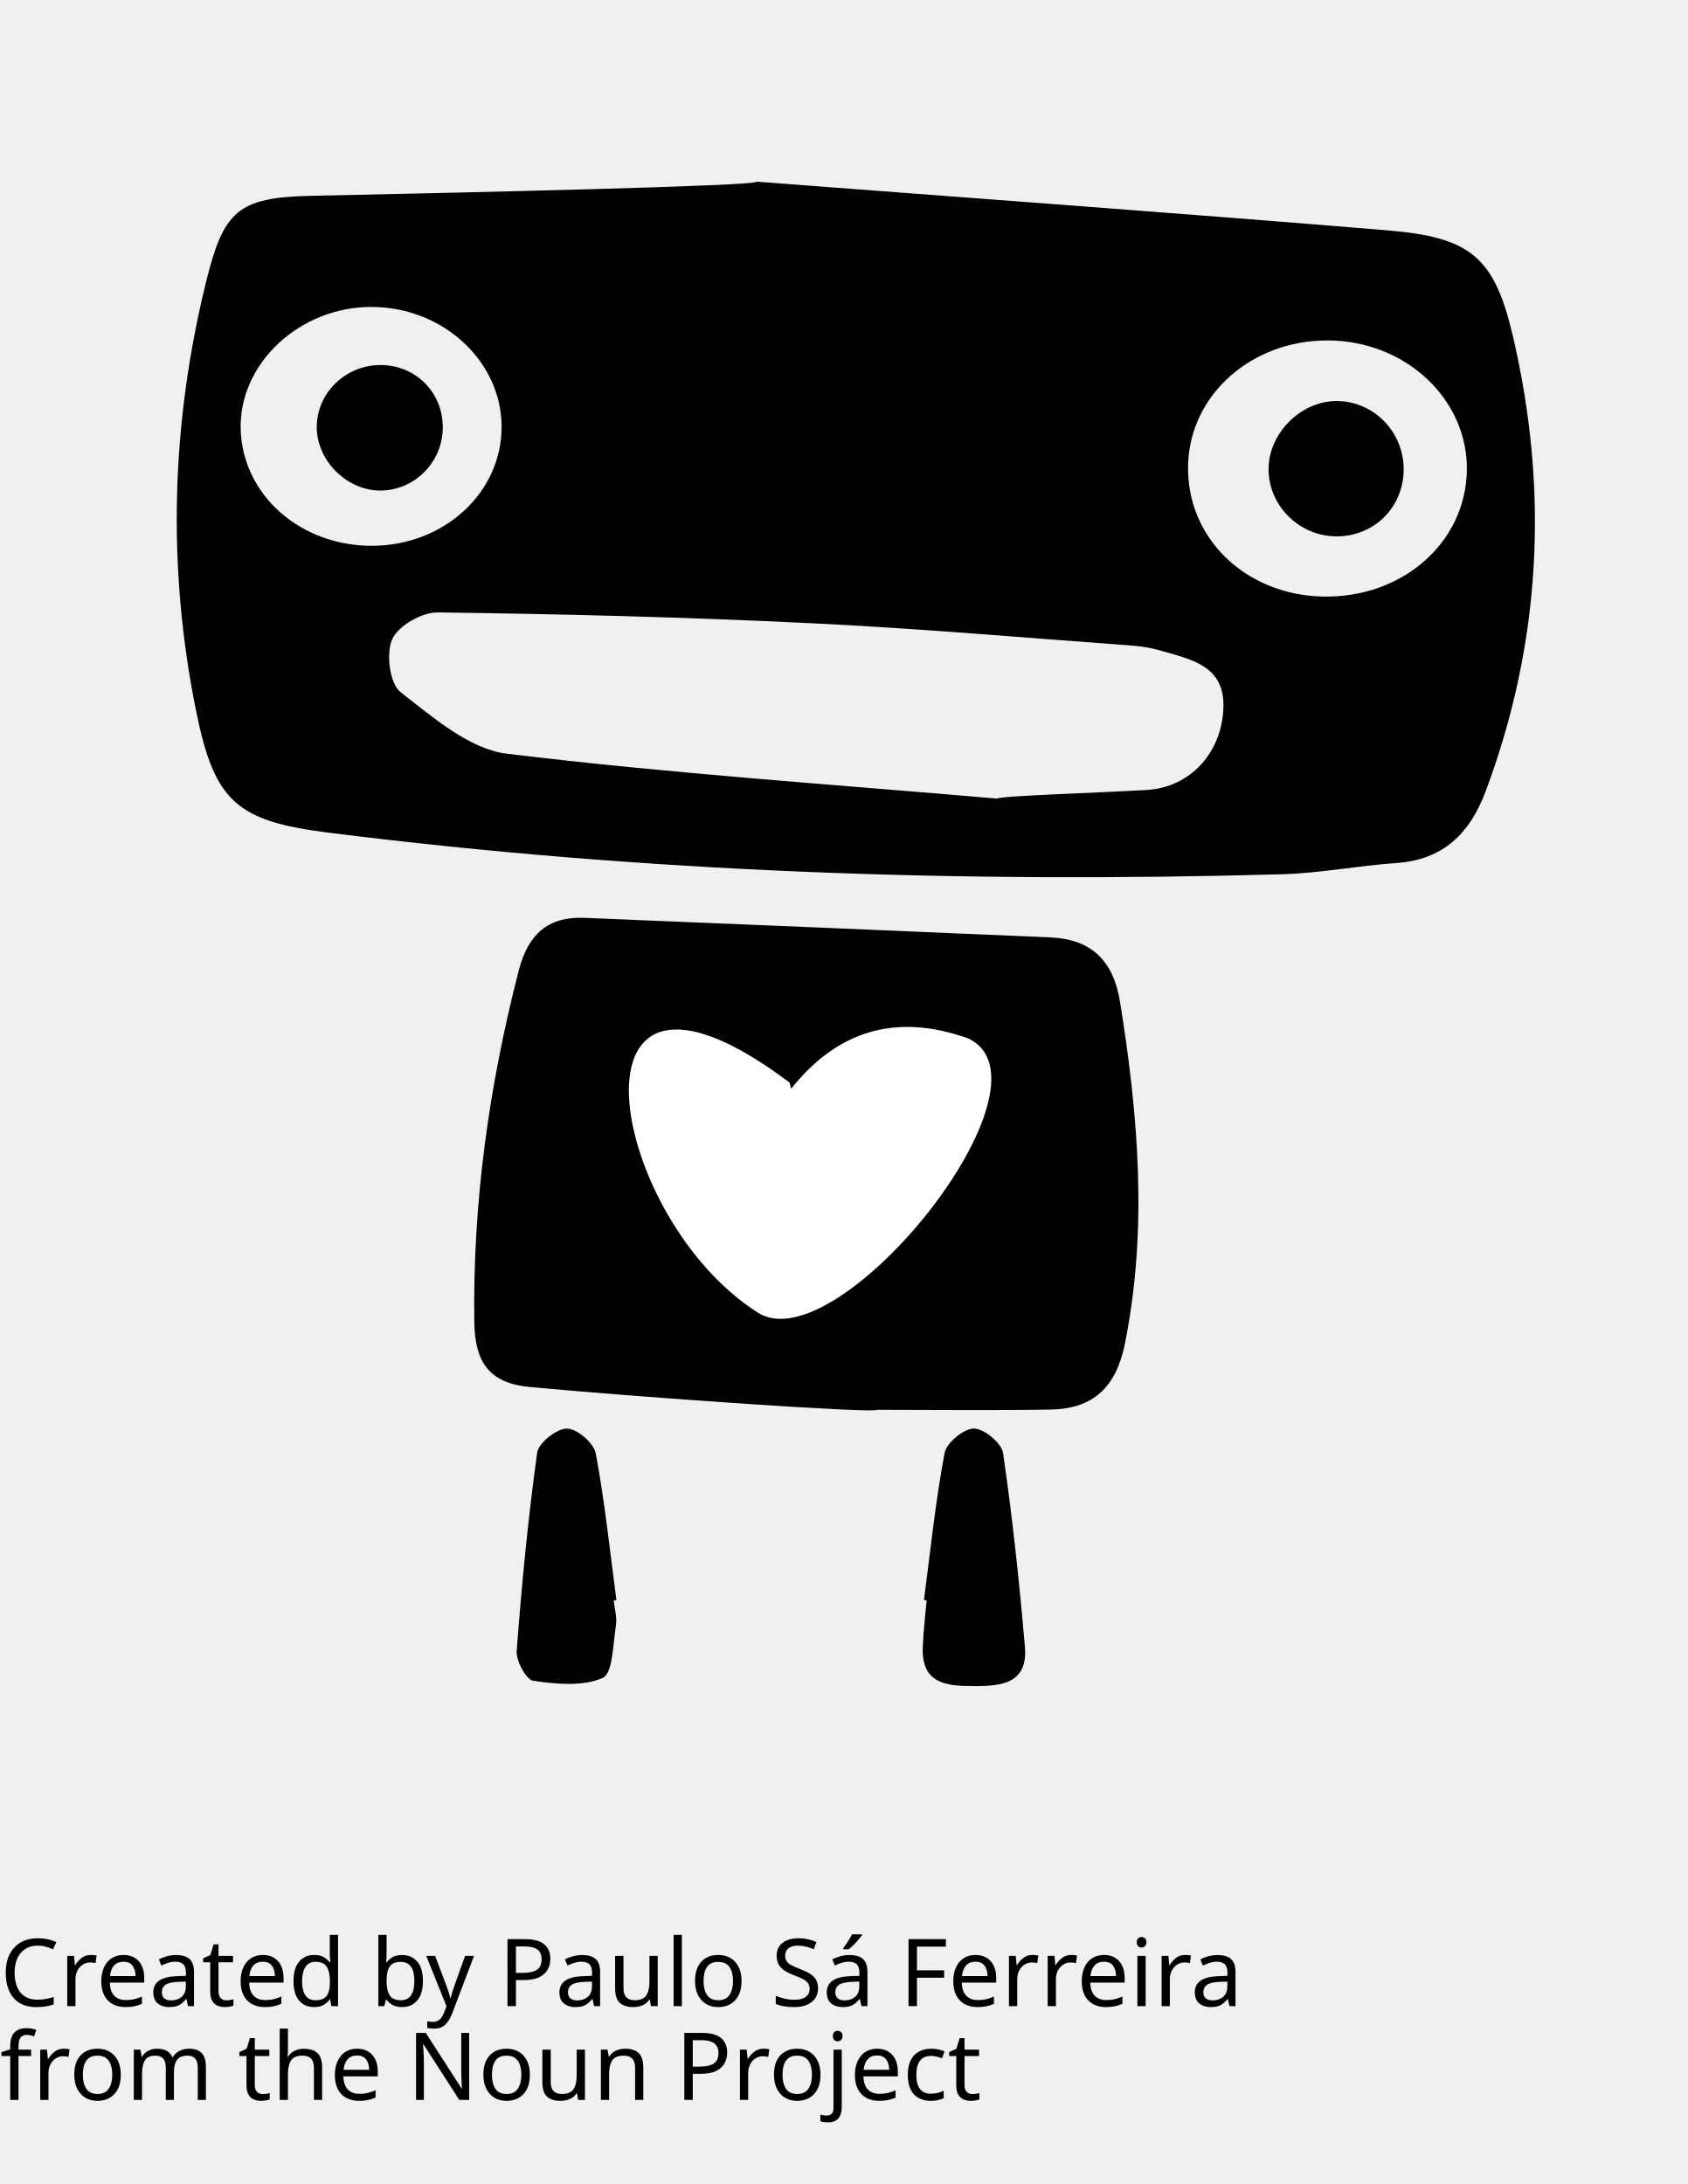
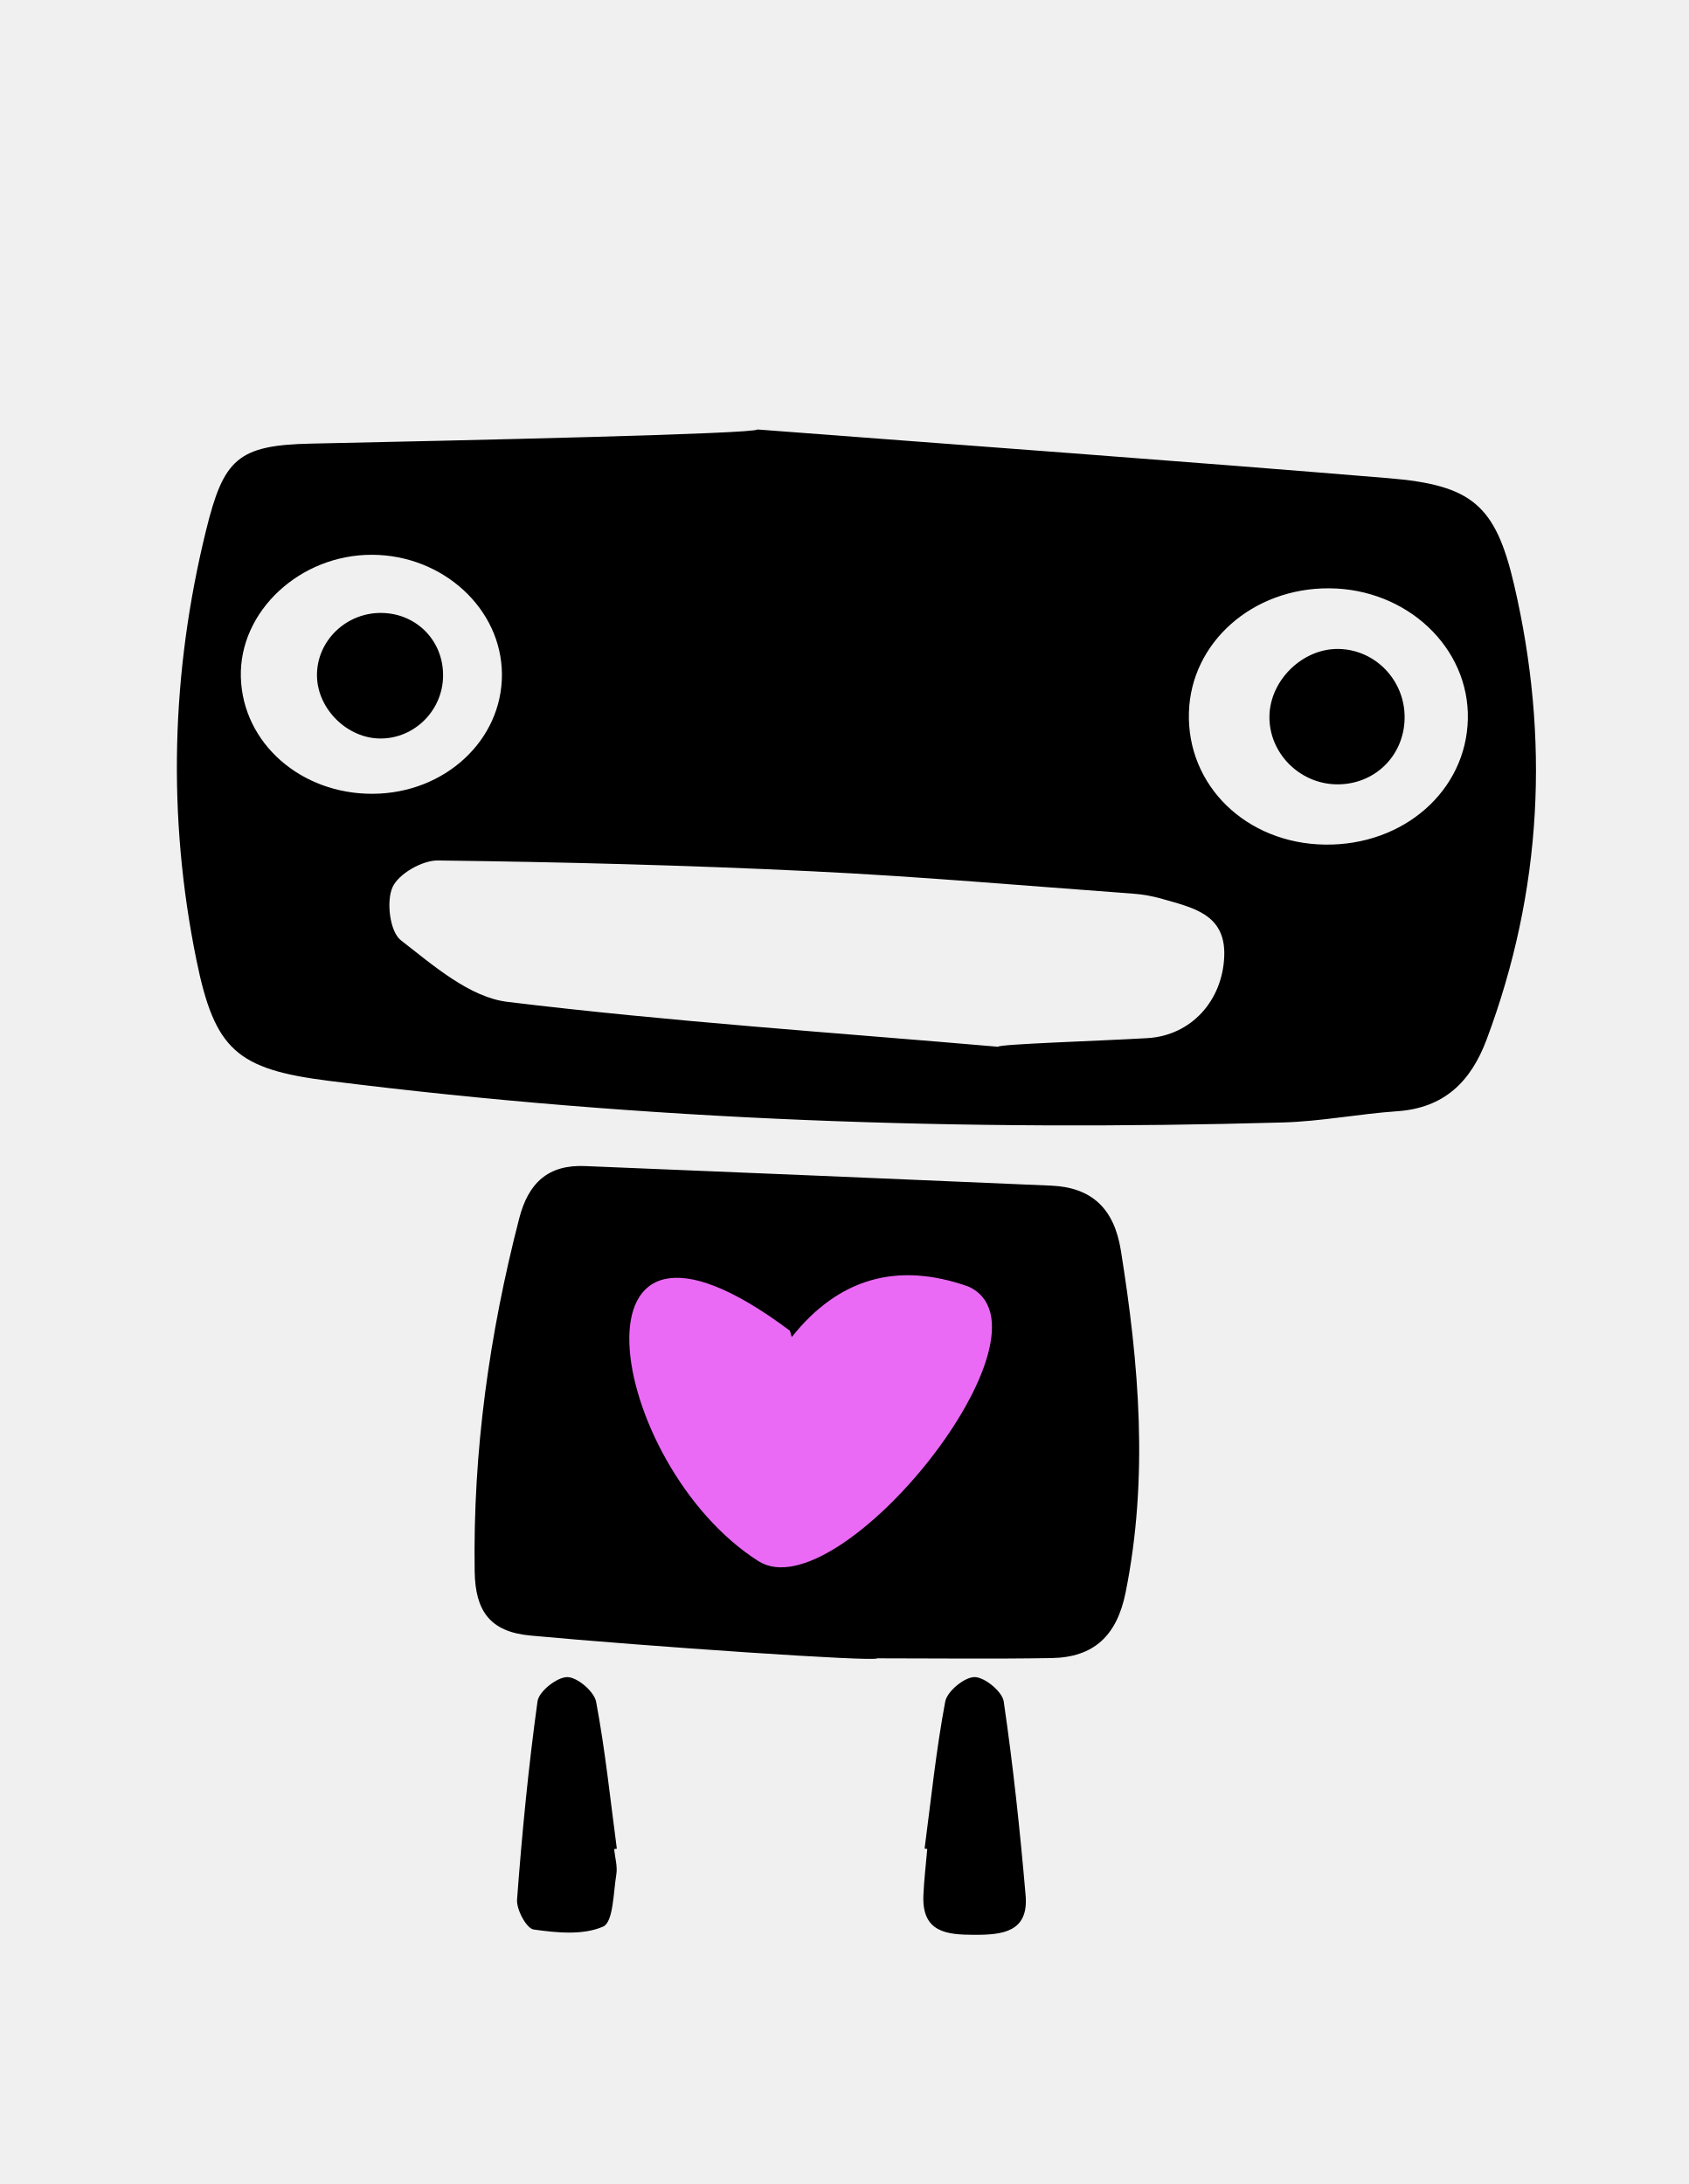
- <svg xmlns="http://www.w3.org/2000/svg" version="1.1" id="Layer_1" x="0px" y="0px" width="612px" height="792px" viewBox="0 0 612 792" enable-background="new 0 0 612 792" xml:space="preserve">
+ <svg xmlns="http://www.w3.org/2000/svg" version="1.1" id="Layer_1" x="0px" y="0px" width="75px" height="97px" viewBox="0 0 612 612" enable-background="new 0 0 612 612" xml:space="preserve">
  <path fill="none" d="M421.172,236.023c-3.421-0.993-7.011-1.646-10.574-1.904c-38.869-2.835-77.724-6.256-116.641-8.126  c-45.05-2.176-90.168-3.339-135.272-3.903c-5.705-0.075-14.3,4.849-16.462,9.724c-2.305,5.175-0.925,16.109,3.012,19.169  c11.75,9.146,24.936,20.686,38.645,22.352c59.051,7.167,118.49,11.138,177.793,16.272c0.062-0.966,36.162-2.095,54.073-3.128  c16.021-0.931,27.302-13.736,27.873-29.75C444.155,241.443,432.045,239.185,421.172,236.023z" />
  <path fill="none" d="M181.879,154.621c-0.102-23.691-21.263-43.208-46.988-43.323c-26.187-0.123-48.307,20.509-47.614,44.404  c0.694,23.861,21.74,42.405,47.92,42.214C161.221,197.726,181.975,178.481,181.879,154.621z M137.911,177.89  c-11.968,0.014-22.793-10.574-23.045-22.535c-0.272-12.791,10.628-23.331,23.752-22.971c12.593,0.347,22.134,10.323,21.943,22.937  C160.364,167.758,150.212,177.876,137.911,177.89z" />
  <path fill="none" d="M481.631,123.456c-27.724-0.17-50.075,19.584-50.837,44.948c-0.796,26.52,20.739,47.498,49.204,47.934  c28.595,0.435,51.32-19.53,51.857-45.546C532.399,144.924,509.803,123.626,481.631,123.456z M484.215,194.502  c-13.491-0.238-24.508-11.512-24.234-24.8c0.265-13.056,12.116-24.507,25.099-24.262c13.402,0.265,24.086,11.499,23.882,25.119  C508.749,184.282,497.943,194.747,484.215,194.502z" />
  <path d="M548.61,122.076c-6.752-28.988-15.409-36.047-45.58-38.542C426.85,77.216,350.615,71.715,274.4,65.887  c-0.061,1.598-107.909,3.992-161.745,5.127c-26.561,0.564-31.641,5.603-37.992,31.443c-12.668,51.537-14.103,103.612-3.495,155.679  c6.644,32.606,14.62,39.617,47.98,43.819c114.825,14.47,230.153,18.333,345.753,15.083c13.797-0.388,27.52-3.115,41.323-4.06  c17.074-1.17,26.73-10.71,32.442-25.983C558.892,233.011,561.619,177.842,548.61,122.076z M87.271,155.708  c-0.687-23.895,21.434-44.526,47.614-44.404c25.718,0.123,46.886,19.632,46.988,43.323c0.102,23.861-20.651,43.105-46.682,43.296  C109.011,198.106,87.965,179.563,87.271,155.708z M415.738,286.479c-17.911,1.041-54.014,2.169-54.073,3.128  c-59.303-5.134-118.735-9.099-177.793-16.272c-13.709-1.666-26.894-13.206-38.645-22.352c-3.937-3.067-5.317-14.001-3.012-19.169  c2.162-4.875,10.764-9.799,16.463-9.724c45.104,0.564,90.222,1.721,135.272,3.903c38.924,1.87,77.778,5.291,116.641,8.126  c3.558,0.258,7.153,0.911,10.574,1.904c10.88,3.162,22.99,5.413,22.438,20.706C443.033,272.75,431.759,285.548,415.738,286.479z   M480.005,216.337c-28.472-0.436-50.007-21.414-49.204-47.934c0.754-25.357,23.106-45.118,50.836-44.948  c28.173,0.17,50.771,21.468,50.232,47.335C531.325,196.808,508.6,216.772,480.005,216.337z" />
  <path d="M353.117,518.047c-3.692,0.013-9.914,5.154-10.615,8.88c-3.318,17.605-5.134,35.496-7.479,53.285  c0.325,0.041,0.646,0.082,0.966,0.115c-0.478,5.631-1.177,11.248-1.401,16.885c-0.537,13.39,8.446,14.226,18.551,14.239  c10.146,0.021,19.625-1.026,18.489-14.26c-2.02-23.494-4.521-46.969-7.929-70.291C363.161,523.282,356.775,518.04,353.117,518.047z" />
  <path d="M216.002,527.002c-0.707-3.74-6.841-8.955-10.465-8.949c-3.747,0.015-10.268,5.183-10.764,8.752  c-3.298,23.849-5.624,47.853-7.419,71.869c-0.272,3.625,3.434,10.485,6.011,10.854c8.344,1.189,17.938,2.136,25.181-1.062  c3.699-1.632,3.686-12.267,4.78-18.917c0.476-2.938-0.49-6.1-0.802-9.174c0.326-0.041,0.652-0.081,0.986-0.129  C221.143,562.464,219.313,544.594,216.002,527.002z" />
  <path d="M485.078,145.434c-12.981-0.251-24.834,11.207-25.1,24.263c-0.271,13.287,10.744,24.562,24.235,24.799  c13.729,0.245,24.534-10.213,24.745-23.943C509.164,156.933,498.48,145.699,485.078,145.434z" />
  <path d="M138.611,132.384c-13.124-0.36-24.024,10.18-23.752,22.971c0.258,11.961,11.077,22.549,23.045,22.535  c12.308-0.014,22.46-10.132,22.644-22.576C160.745,142.7,151.205,132.731,138.611,132.384z" />
  <path d="M406.137,363.408c-2.414-15.042-10.384-22.821-25.262-23.474c-56.311-2.455-112.628-4.767-168.946-7.092  c-13.348-0.551-20.481,6.126-23.8,18.979c-10.826,41.97-16.783,84.422-16.137,127.86c0.211,14.287,5.454,21.943,20.135,23.305  c41.854,3.89,125.636,9.636,125.711,8.262c21.039,0,42.078,0.266,63.104-0.088c15.43-0.252,23.767-8.105,26.922-23.8  C416.222,445.797,412.76,404.677,406.137,363.408z" />
-   <path fill="#FFFFFF" d="M274.842,476.043c-55.032-34.938-73.521-147.193,11.383-83.524l0.66,2.292  c16.952-21.325,38.284-27.431,64.001-18.312C385.9,392.457,303.987,494.512,274.842,476.043z" />
-   <text transform="matrix(1 0 0 1 0 727.5)" font-family="'HelveticaNeue-Bold'" font-size="34">Created by Paulo Sá Ferreira</text>
-   <text transform="matrix(1 0 0 1 0 761.5)" font-family="'HelveticaNeue-Bold'" font-size="34">from the Noun Project</text>
+   <path fill="#ea6af5" d="M274.842,476.043c-55.032-34.938-73.521-147.193,11.383-83.524l0.66,2.292  c16.952-21.325,38.284-27.431,64.001-18.312C385.9,392.457,303.987,494.512,274.842,476.043z" />
</svg>
